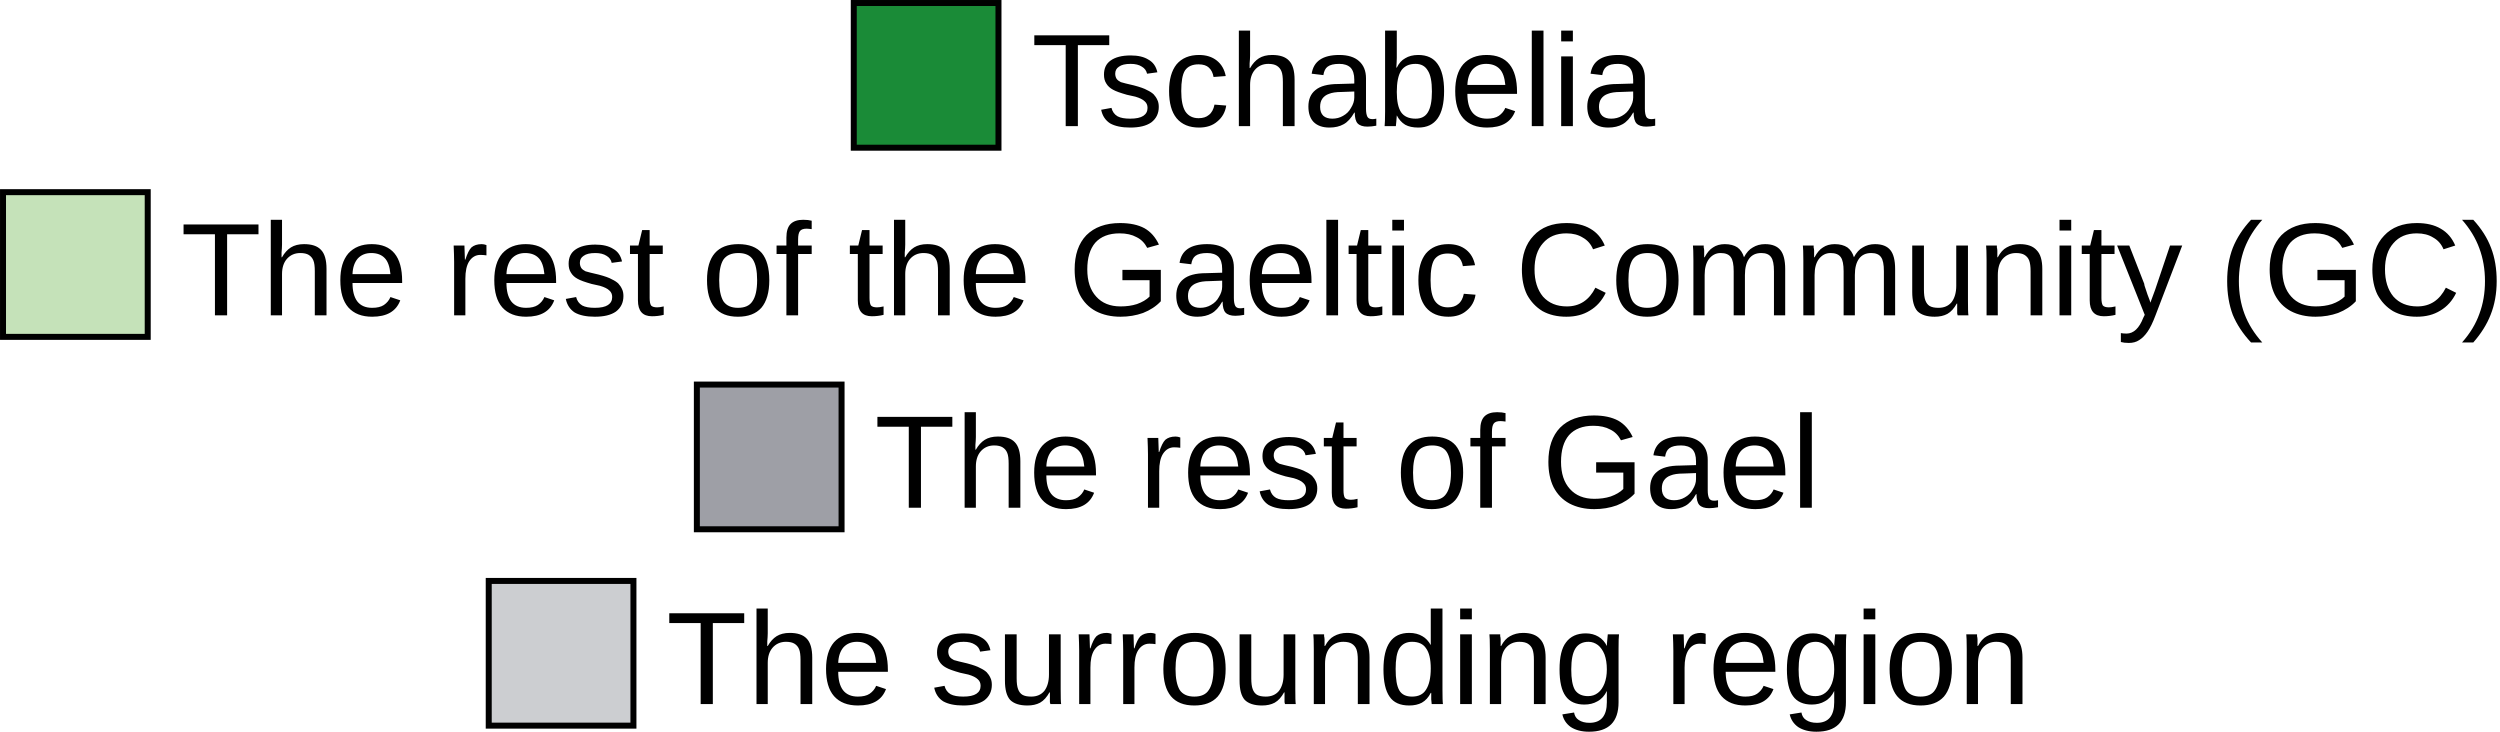
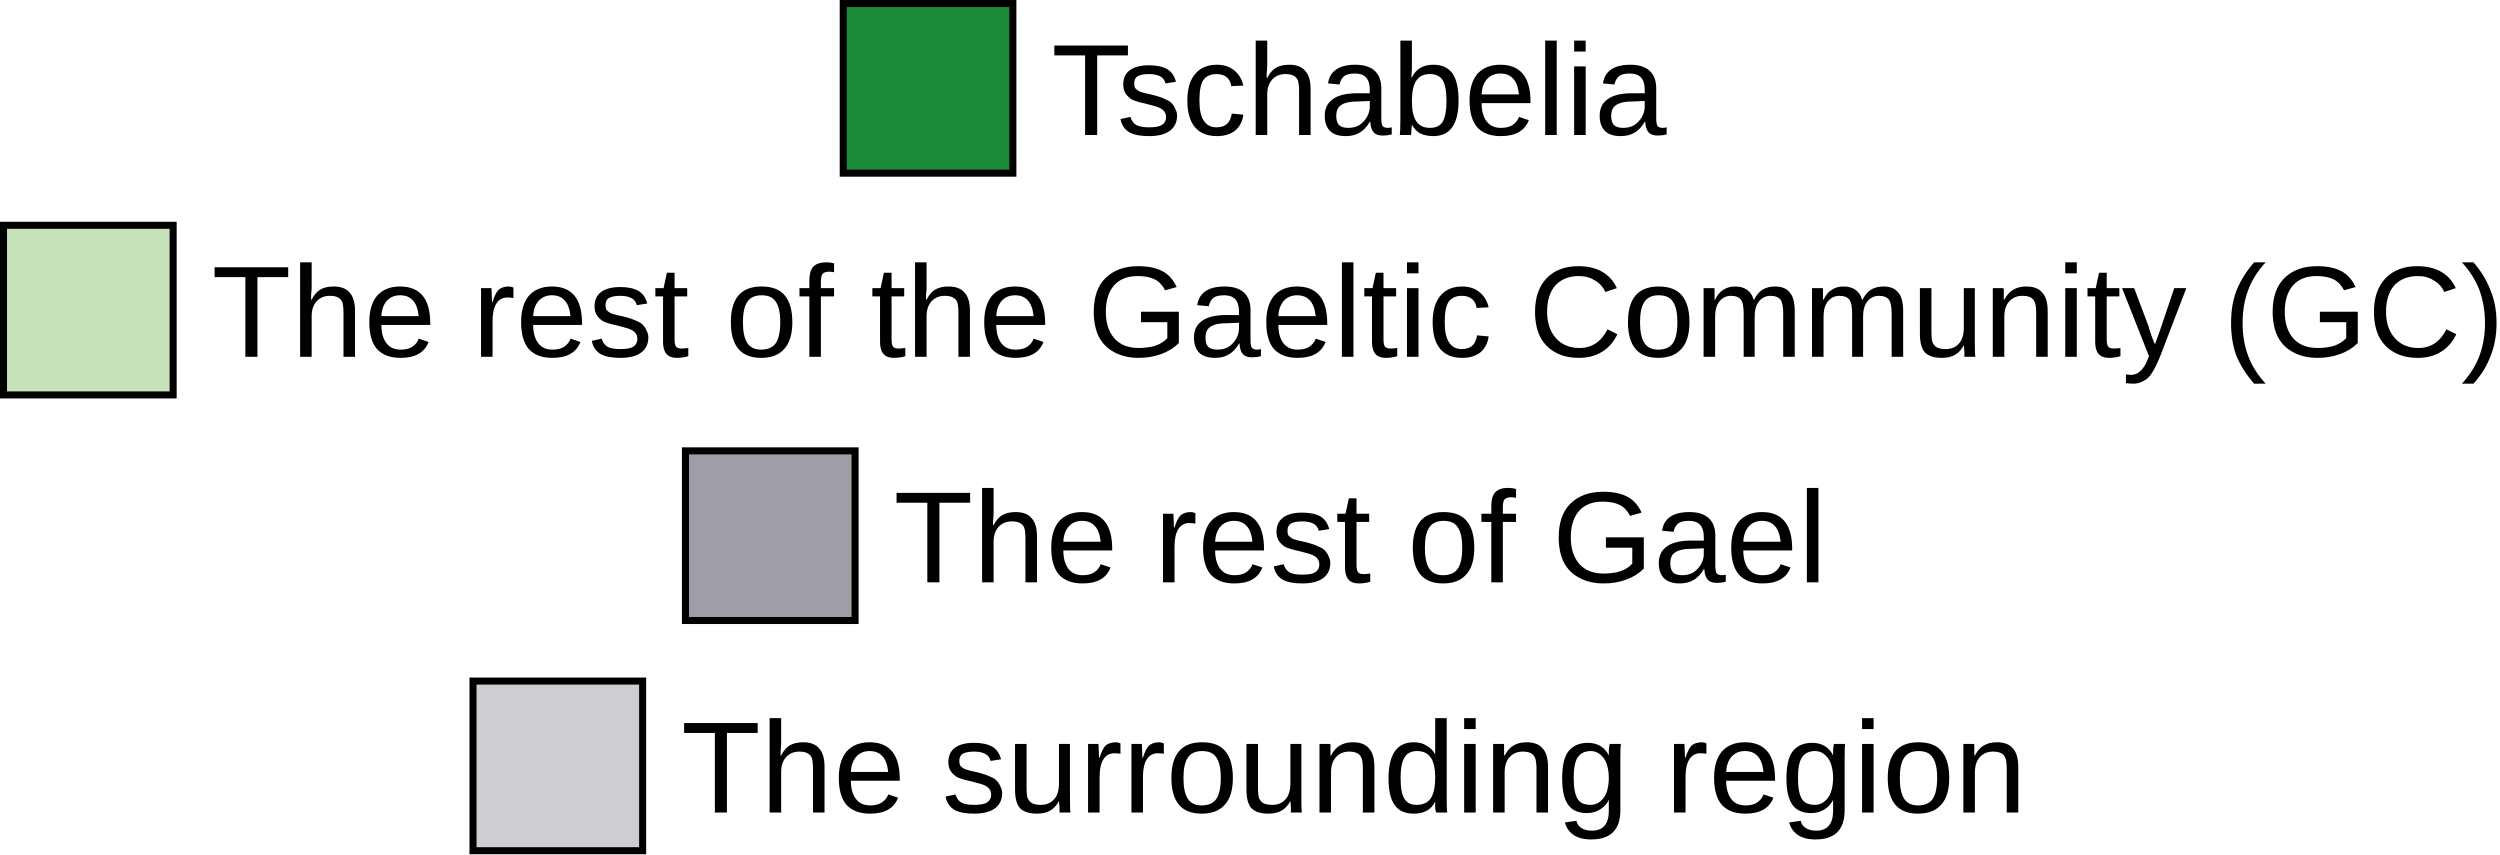
- <svg xmlns="http://www.w3.org/2000/svg" width="315.248" height="92.287" viewBox="0 0 83.409 24.418" version="1.1" id="svg1">
+ <svg xmlns="http://www.w3.org/2000/svg" width="268.905" height="91.878" viewBox="0 0 71.148 24.309" version="1.1" id="svg1">
  <defs id="defs1" />
  <g id="g3" transform="translate(28.54354,-3.174293)" style="display:none">
    <path id="rect2" style="fill:#1a8b37;stroke:#000000;stroke-width:0.2" d="M -0.059,2.852 V 7.679 H 4.769 V 2.852 Z M 5.973,3.81 V 4.182 H 7.011 V 6.961 H 7.428 V 4.182 H 8.47 V 3.81 Z m 6.789,0 v 3.151 h 0.387 V 5.712 c 0,-0.179 0.022,-0.319 0.065,-0.421 0.043,-0.102 0.115,-0.182 0.215,-0.241 0.102,-0.06 0.21,-0.09 0.325,-0.09 0.153,0 0.271,0.044 0.354,0.133 0.085,0.087 0.127,0.228 0.127,0.421 v 1.446 h 0.387 v -1.446 c 0,-0.224 -0.027,-0.394 -0.082,-0.512 C 14.487,4.885 14.398,4.794 14.273,4.728 14.148,4.661 14.002,4.627 13.833,4.627 c -0.275,0 -0.503,0.105 -0.684,0.314 V 3.81 Z m 4.894,0 v 3.151 h 0.359 V 6.675 c 0.153,0.225 0.365,0.337 0.634,0.337 0.271,0 0.503,-0.107 0.697,-0.32 0.193,-0.213 0.29,-0.516 0.29,-0.907 0,-0.165 -0.023,-0.319 -0.069,-0.464 C 19.521,5.176 19.457,5.053 19.376,4.951 19.295,4.848 19.192,4.769 19.066,4.713 c -0.125,-0.057 -0.257,-0.086 -0.398,-0.086 -0.254,0 -0.462,0.103 -0.625,0.307 v -1.124 z m 4.889,0 v 3.151 h 0.387 V 3.81 Z m 0.989,0 v 0.445 h 0.387 V 3.81 Z M 9.111,4.627 c -0.119,0 -0.231,0.016 -0.335,0.048 -0.103,0.03 -0.185,0.067 -0.245,0.112 -0.08,0.057 -0.144,0.13 -0.191,0.217 -0.046,0.086 -0.069,0.18 -0.069,0.282 0,0.112 0.028,0.214 0.084,0.307 0.057,0.092 0.141,0.164 0.25,0.217 0.11,0.052 0.307,0.113 0.591,0.185 0.211,0.053 0.343,0.096 0.396,0.131 0.076,0.05 0.114,0.119 0.114,0.207 0,0.097 -0.043,0.182 -0.129,0.255 -0.086,0.072 -0.218,0.107 -0.396,0.107 -0.176,0 -0.314,-0.041 -0.412,-0.122 C 8.67,6.49 8.61,6.373 8.589,6.219 L 8.206,6.28 c 0.043,0.242 0.142,0.425 0.297,0.548 0.156,0.123 0.383,0.185 0.68,0.185 0.179,0 0.339,-0.031 0.481,-0.093 0.142,-0.063 0.25,-0.151 0.325,-0.264 0.076,-0.115 0.114,-0.236 0.114,-0.365 0,-0.132 -0.031,-0.242 -0.092,-0.331 C 9.948,5.871 9.862,5.803 9.753,5.757 9.646,5.71 9.456,5.65 9.182,5.577 8.993,5.525 8.878,5.492 8.84,5.478 8.772,5.451 8.723,5.416 8.691,5.375 8.66,5.335 8.644,5.29 8.644,5.24 c 0,-0.079 0.038,-0.148 0.114,-0.207 0.076,-0.059 0.203,-0.088 0.38,-0.088 0.15,0 0.267,0.033 0.348,0.099 0.083,0.066 0.133,0.158 0.15,0.275 l 0.378,-0.052 C 9.991,5.12 9.947,5.002 9.882,4.915 9.818,4.826 9.717,4.756 9.581,4.704 9.447,4.653 9.29,4.627 9.111,4.627 Z m 2.373,0 c -0.196,0 -0.379,0.047 -0.546,0.14 -0.166,0.092 -0.29,0.23 -0.372,0.414 -0.082,0.185 -0.122,0.401 -0.122,0.647 0,0.381 0.095,0.674 0.284,0.879 0.191,0.203 0.442,0.305 0.754,0.305 0.249,0 0.459,-0.074 0.629,-0.221 0.172,-0.149 0.279,-0.355 0.32,-0.617 L 12.051,6.125 c -0.027,0.193 -0.092,0.337 -0.193,0.43 -0.102,0.093 -0.229,0.14 -0.381,0.14 -0.189,0 -0.342,-0.069 -0.46,-0.208 -0.117,-0.139 -0.176,-0.362 -0.176,-0.668 0,-0.302 0.061,-0.523 0.183,-0.662 0.122,-0.14 0.28,-0.211 0.475,-0.211 0.129,0 0.238,0.039 0.329,0.116 0.092,0.077 0.155,0.192 0.191,0.346 l 0.376,-0.058 C 12.35,5.118 12.249,4.94 12.092,4.816 11.934,4.69 11.731,4.627 11.484,4.627 Z m 4.692,0 c -0.196,0 -0.369,0.027 -0.518,0.082 -0.149,0.053 -0.263,0.13 -0.342,0.23 -0.079,0.099 -0.135,0.229 -0.169,0.391 l 0.378,0.052 c 0.042,-0.162 0.105,-0.274 0.191,-0.337 0.087,-0.064 0.222,-0.097 0.404,-0.097 0.195,0 0.342,0.044 0.441,0.131 0.073,0.064 0.11,0.175 0.11,0.333 0,0.014 -0.001,0.048 -0.003,0.101 -0.148,0.052 -0.378,0.096 -0.69,0.133 -0.153,0.019 -0.268,0.038 -0.344,0.058 -0.103,0.029 -0.196,0.071 -0.28,0.127 -0.082,0.056 -0.148,0.131 -0.2,0.224 -0.05,0.092 -0.075,0.194 -0.075,0.305 0,0.191 0.067,0.347 0.202,0.47 0.135,0.122 0.328,0.183 0.578,0.183 0.152,0 0.293,-0.025 0.425,-0.075 0.133,-0.05 0.272,-0.136 0.415,-0.258 0.011,0.107 0.037,0.201 0.078,0.282 H 17.181 C 17.132,6.873 17.099,6.783 17.082,6.688 17.066,6.592 17.058,6.364 17.058,6.004 V 5.489 c 0,-0.172 -0.006,-0.291 -0.019,-0.357 C 17.016,5.026 16.976,4.938 16.919,4.87 16.862,4.799 16.772,4.742 16.65,4.696 16.528,4.65 16.37,4.627 16.175,4.627 Z m 4.868,0 c -0.315,0 -0.572,0.106 -0.769,0.318 -0.198,0.212 -0.297,0.51 -0.297,0.894 0,0.371 0.098,0.66 0.292,0.866 0.196,0.205 0.461,0.307 0.795,0.307 0.265,0 0.483,-0.064 0.653,-0.193 0.171,-0.129 0.287,-0.311 0.35,-0.544 l -0.399,-0.049 c -0.059,0.163 -0.138,0.282 -0.239,0.357 -0.1,0.075 -0.221,0.112 -0.363,0.112 -0.191,0 -0.349,-0.066 -0.477,-0.199 C 20.462,6.361 20.391,6.169 20.377,5.919 h 1.702 c 0.001,-0.046 0.002,-0.08 0.002,-0.103 0,-0.377 -0.096,-0.669 -0.29,-0.877 C 21.598,4.73 21.348,4.627 21.043,4.627 Z m 4.432,0 c -0.196,0 -0.369,0.027 -0.518,0.082 -0.149,0.053 -0.263,0.13 -0.342,0.23 -0.079,0.099 -0.135,0.229 -0.169,0.391 l 0.378,0.052 c 0.042,-0.162 0.105,-0.274 0.191,-0.337 0.087,-0.064 0.222,-0.097 0.404,-0.097 0.195,0 0.341,0.044 0.44,0.131 0.073,0.064 0.11,0.175 0.11,0.333 0,0.014 -0.001,0.048 -0.003,0.101 -0.148,0.052 -0.378,0.096 -0.69,0.133 -0.153,0.019 -0.268,0.038 -0.344,0.058 -0.103,0.029 -0.196,0.071 -0.28,0.127 -0.082,0.056 -0.148,0.131 -0.199,0.224 -0.05,0.092 -0.075,0.194 -0.075,0.305 0,0.191 0.067,0.347 0.202,0.47 0.135,0.122 0.328,0.183 0.578,0.183 0.152,0 0.293,-0.025 0.425,-0.075 0.133,-0.05 0.272,-0.136 0.415,-0.258 0.011,0.107 0.037,0.201 0.078,0.282 h 0.404 c -0.049,-0.087 -0.082,-0.178 -0.099,-0.273 -0.016,-0.096 -0.024,-0.324 -0.024,-0.684 V 5.489 c 0,-0.172 -0.006,-0.291 -0.019,-0.357 -0.023,-0.106 -0.063,-0.194 -0.12,-0.263 -0.057,-0.07 -0.147,-0.128 -0.269,-0.174 -0.122,-0.046 -0.28,-0.069 -0.475,-0.069 z M 23.534,4.678 v 2.283 h 0.387 v -2.283 z m -4.9,0.267 c 0.168,0 0.31,0.071 0.428,0.213 0.119,0.142 0.178,0.362 0.178,0.66 0,0.291 -0.062,0.51 -0.185,0.657 -0.123,0.146 -0.269,0.219 -0.438,0.219 -0.208,0 -0.373,-0.1 -0.495,-0.299 -0.075,-0.122 -0.112,-0.32 -0.112,-0.593 0,-0.278 0.061,-0.49 0.184,-0.636 0.123,-0.148 0.27,-0.221 0.439,-0.221 z m 2.413,0 c 0.196,0 0.356,0.075 0.48,0.224 0.08,0.096 0.129,0.24 0.146,0.431 h -1.275 c 0.013,-0.199 0.08,-0.358 0.2,-0.477 0.122,-0.119 0.271,-0.178 0.449,-0.178 z m -4.38,0.87 v 0.142 c 0,0.171 -0.02,0.299 -0.062,0.387 -0.054,0.113 -0.14,0.203 -0.256,0.269 -0.116,0.064 -0.249,0.097 -0.398,0.097 -0.15,0 -0.265,-0.035 -0.344,-0.103 -0.077,-0.069 -0.116,-0.155 -0.116,-0.258 0,-0.067 0.018,-0.128 0.054,-0.183 0.036,-0.056 0.087,-0.098 0.153,-0.127 0.066,-0.029 0.178,-0.055 0.337,-0.078 0.281,-0.04 0.491,-0.089 0.631,-0.146 z m 9.3,0 v 0.142 c 0,0.171 -0.02,0.299 -0.062,0.387 -0.054,0.113 -0.14,0.203 -0.256,0.269 -0.116,0.064 -0.248,0.097 -0.397,0.097 -0.15,0 -0.265,-0.035 -0.344,-0.103 -0.077,-0.069 -0.116,-0.155 -0.116,-0.258 0,-0.067 0.017,-0.128 0.053,-0.183 0.036,-0.056 0.087,-0.098 0.153,-0.127 0.066,-0.029 0.178,-0.055 0.337,-0.078 0.281,-0.04 0.491,-0.089 0.631,-0.146 z" />
  </g>
-   <g id="g2" transform="translate(28.54354,-2.751806)" style="display:inline">
+   <g id="g2" transform="translate(24.05668,-2.751806)" style="display:inline">
    <rect style="fill:#1a8b37;fill-opacity:1;stroke:#000000;stroke-width:0.2;stroke-dasharray:none;stroke-opacity:1" id="rect1" width="4.828" height="4.828" x="-0.059" y="2.852" />
-     <text xml:space="preserve" style="font-style:normal;font-variant:normal;font-weight:normal;font-stretch:normal;font-size:4.402px;line-height:0px;font-family:Arial;-inkscape-font-specification:Arial;text-align:start;writing-mode:lr-tb;direction:ltr;text-anchor:start;fill:#000000;fill-opacity:1;stroke:none;stroke-width:0.157;stroke-linejoin:bevel;stroke-dasharray:0.157, 0.157;stroke-dashoffset:0;stroke-opacity:1" x="5.87" y="6.961" id="text1">
-       <tspan id="tspan1" style="font-style:normal;font-variant:normal;font-weight:normal;font-stretch:normal;font-family:Arial;-inkscape-font-specification:Arial;fill:#000000;fill-opacity:1;stroke:none;stroke-width:0.157" x="5.87" y="6.961">Tschabelia</tspan>
+     <text xml:space="preserve" style="font-style:normal;font-variant:normal;font-weight:normal;font-stretch:normal;font-size:3.704px;line-height:0px;font-family:Arial;-inkscape-font-specification:Arial;text-align:start;writing-mode:lr-tb;direction:ltr;text-anchor:start;fill:#000000;fill-opacity:1;stroke:none;stroke-width:0.157;stroke-linejoin:bevel;stroke-dasharray:0.157, 0.157;stroke-dashoffset:0;stroke-opacity:1" x="5.87" y="6.591" id="text1">
+       <tspan id="tspan1" style="font-style:normal;font-variant:normal;font-weight:normal;font-stretch:normal;font-size:3.704px;font-family:Arial;-inkscape-font-specification:Arial;fill:#000000;fill-opacity:1;stroke:none;stroke-width:0.157" x="5.87" y="6.591">Tschabelia</tspan>
    </text>
  </g>
  <g id="g2-8" transform="translate(0.1586105,3.559367)">
    <rect style="fill:#c5e2b9;fill-opacity:1;stroke:#000000;stroke-width:0.2;stroke-dasharray:none;stroke-opacity:1" id="rect1-8" width="4.828" height="4.828" x="-0.059" y="2.852" />
-     <text xml:space="preserve" style="font-style:normal;font-variant:normal;font-weight:normal;font-stretch:normal;font-size:4.402px;line-height:0px;font-family:Arial;-inkscape-font-specification:Arial;text-align:start;writing-mode:lr-tb;direction:ltr;text-anchor:start;fill:#000000;fill-opacity:1;stroke:none;stroke-width:0.157;stroke-linejoin:bevel;stroke-dasharray:0.157, 0.157;stroke-dashoffset:0;stroke-opacity:1" x="5.87" y="6.961" id="text1-2">
-       <tspan id="tspan1-4" style="font-style:normal;font-variant:normal;font-weight:normal;font-stretch:normal;font-family:Arial;-inkscape-font-specification:Arial;fill:#000000;fill-opacity:1;stroke:none;stroke-width:0.157" x="5.87" y="6.961">The rest of the Gaeltic Community (GC)</tspan>
+     <text xml:space="preserve" style="font-style:normal;font-variant:normal;font-weight:normal;font-stretch:normal;font-size:3.704px;line-height:0px;font-family:Arial;-inkscape-font-specification:Arial;text-align:start;writing-mode:lr-tb;direction:ltr;text-anchor:start;fill:#000000;fill-opacity:1;stroke:none;stroke-width:0.157;stroke-linejoin:bevel;stroke-dasharray:0.157, 0.157;stroke-dashoffset:0;stroke-opacity:1" x="5.87" y="6.591" id="text1-2">
+       <tspan id="tspan1-4" style="font-style:normal;font-variant:normal;font-weight:normal;font-stretch:normal;font-size:3.704px;font-family:Arial;-inkscape-font-specification:Arial;fill:#000000;fill-opacity:1;stroke:none;stroke-width:0.157" x="5.87" y="6.591">The rest of the Gaeltic Community (GC)</tspan>
    </text>
  </g>
-   <g id="g4" transform="translate(23.30832,9.978886)">
+   <g id="g4" transform="translate(19.56655,9.978886)">
    <rect style="fill:#9e9fa6;fill-opacity:1;stroke:#000000;stroke-width:0.2;stroke-dasharray:none;stroke-opacity:1" id="rect3" width="4.828" height="4.828" x="-0.059" y="2.852" />
-     <text xml:space="preserve" style="font-style:normal;font-variant:normal;font-weight:normal;font-stretch:normal;font-size:4.402px;line-height:0px;font-family:Arial;-inkscape-font-specification:Arial;text-align:start;writing-mode:lr-tb;direction:ltr;text-anchor:start;fill:#000000;fill-opacity:1;stroke:none;stroke-width:0.157;stroke-linejoin:bevel;stroke-dasharray:0.157, 0.157;stroke-dashoffset:0;stroke-opacity:1" x="5.87" y="6.961" id="text3">
-       <tspan id="tspan3" style="font-style:normal;font-variant:normal;font-weight:normal;font-stretch:normal;font-family:Arial;-inkscape-font-specification:Arial;fill:#000000;fill-opacity:1;stroke:none;stroke-width:0.157" x="5.87" y="6.961">The rest of Gael</tspan>
+     <text xml:space="preserve" style="font-style:normal;font-variant:normal;font-weight:normal;font-stretch:normal;font-size:3.704px;line-height:0px;font-family:Arial;-inkscape-font-specification:Arial;text-align:start;writing-mode:lr-tb;direction:ltr;text-anchor:start;fill:#000000;fill-opacity:1;stroke:none;stroke-width:0.157;stroke-linejoin:bevel;stroke-dasharray:0.157, 0.157;stroke-dashoffset:0;stroke-opacity:1" x="5.87" y="6.591" id="text3">
+       <tspan id="tspan3" style="font-style:normal;font-variant:normal;font-weight:normal;font-stretch:normal;font-size:3.704px;font-family:Arial;-inkscape-font-specification:Arial;fill:#000000;fill-opacity:1;stroke:none;stroke-width:0.157" x="5.87" y="6.591">The rest of Gael</tspan>
    </text>
  </g>
-   <g id="g4-7" transform="translate(16.36434,16.53042)">
+   <g id="g4-7" transform="translate(13.52024,16.53042)">
    <rect style="fill:#ccced1;fill-opacity:1;stroke:#000000;stroke-width:0.2;stroke-dasharray:none;stroke-opacity:1" id="rect3-1" width="4.828" height="4.828" x="-0.059" y="2.852" />
-     <text xml:space="preserve" style="font-style:normal;font-variant:normal;font-weight:normal;font-stretch:normal;font-size:4.402px;line-height:0px;font-family:Arial;-inkscape-font-specification:Arial;text-align:start;writing-mode:lr-tb;direction:ltr;text-anchor:start;fill:#000000;fill-opacity:1;stroke:none;stroke-width:0.157;stroke-linejoin:bevel;stroke-dasharray:0.157, 0.157;stroke-dashoffset:0;stroke-opacity:1" x="5.87" y="6.961" id="text3-1">
-       <tspan id="tspan3-5" style="font-style:normal;font-variant:normal;font-weight:normal;font-stretch:normal;font-family:Arial;-inkscape-font-specification:Arial;fill:#000000;fill-opacity:1;stroke:none;stroke-width:0.157" x="5.87" y="6.961">The surrounding region</tspan>
+     <text xml:space="preserve" style="font-style:normal;font-variant:normal;font-weight:normal;font-stretch:normal;font-size:3.704px;line-height:0px;font-family:Arial;-inkscape-font-specification:Arial;text-align:start;writing-mode:lr-tb;direction:ltr;text-anchor:start;fill:#000000;fill-opacity:1;stroke:none;stroke-width:0.157;stroke-linejoin:bevel;stroke-dasharray:0.157, 0.157;stroke-dashoffset:0;stroke-opacity:1" x="5.87" y="6.591" id="text3-1">
+       <tspan id="tspan3-5" style="font-style:normal;font-variant:normal;font-weight:normal;font-stretch:normal;font-size:3.704px;font-family:Arial;-inkscape-font-specification:Arial;fill:#000000;fill-opacity:1;stroke:none;stroke-width:0.157" x="5.87" y="6.591">The surrounding region</tspan>
    </text>
  </g>
</svg>
